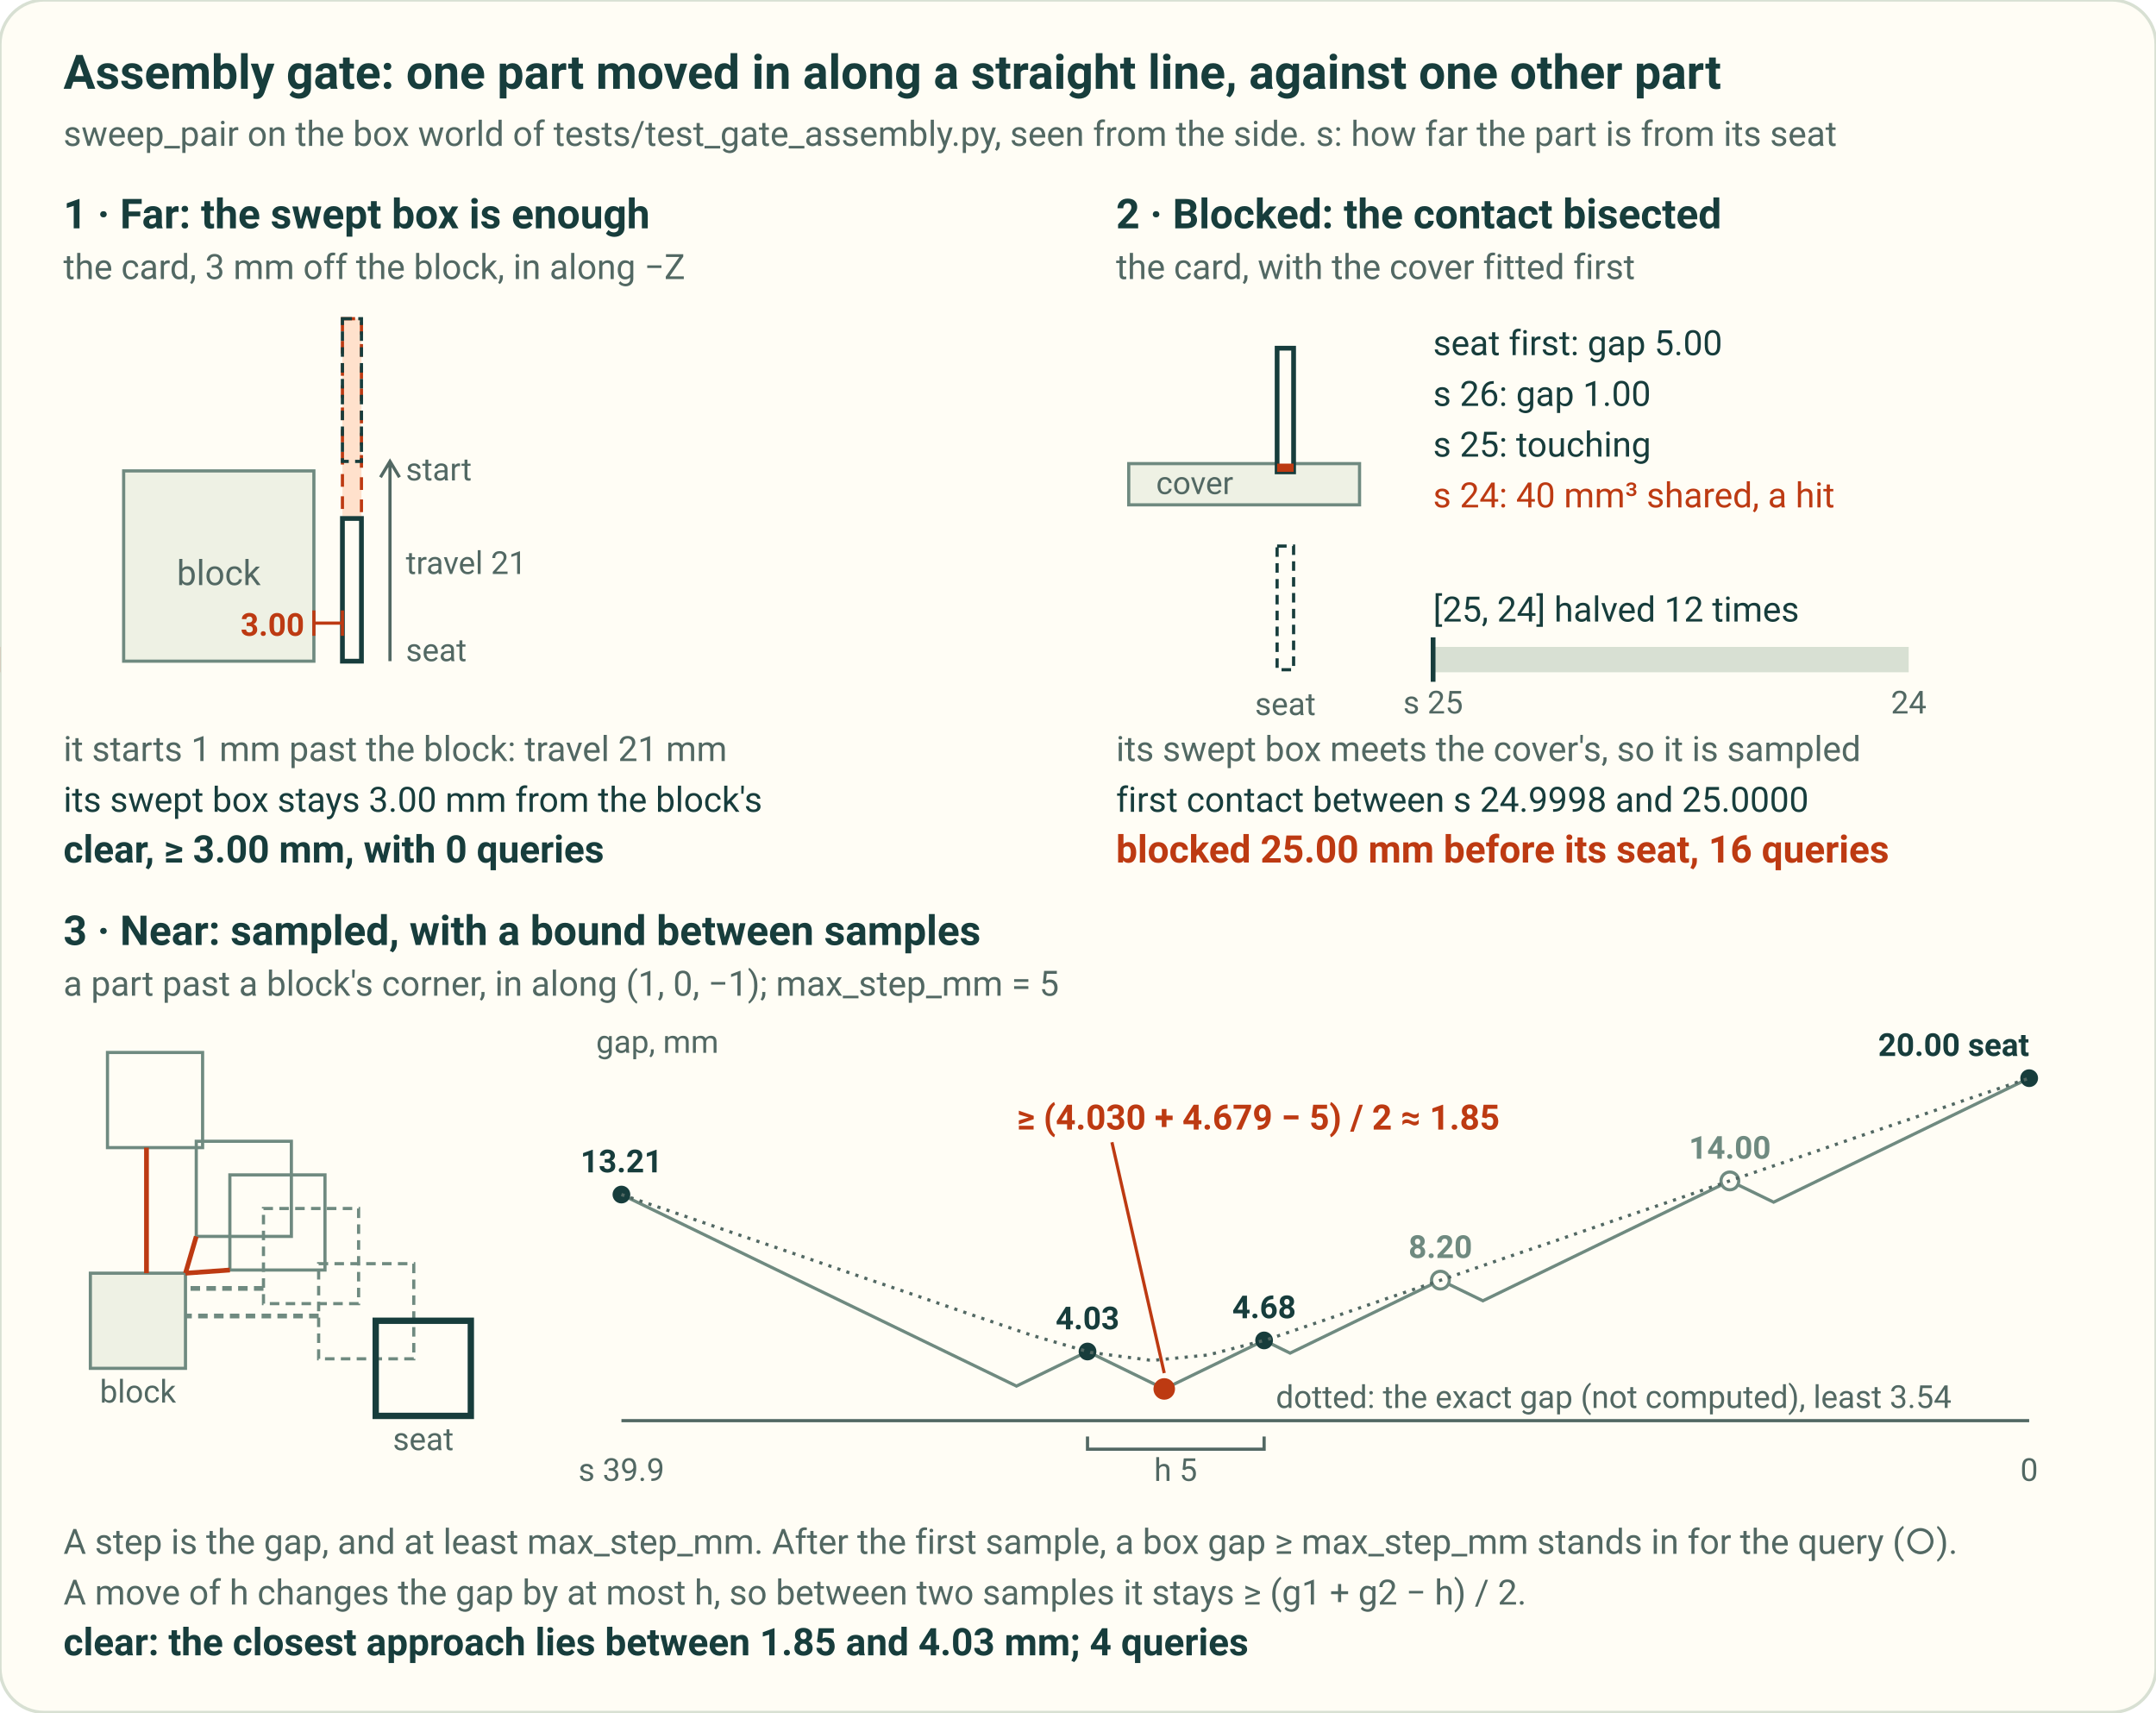
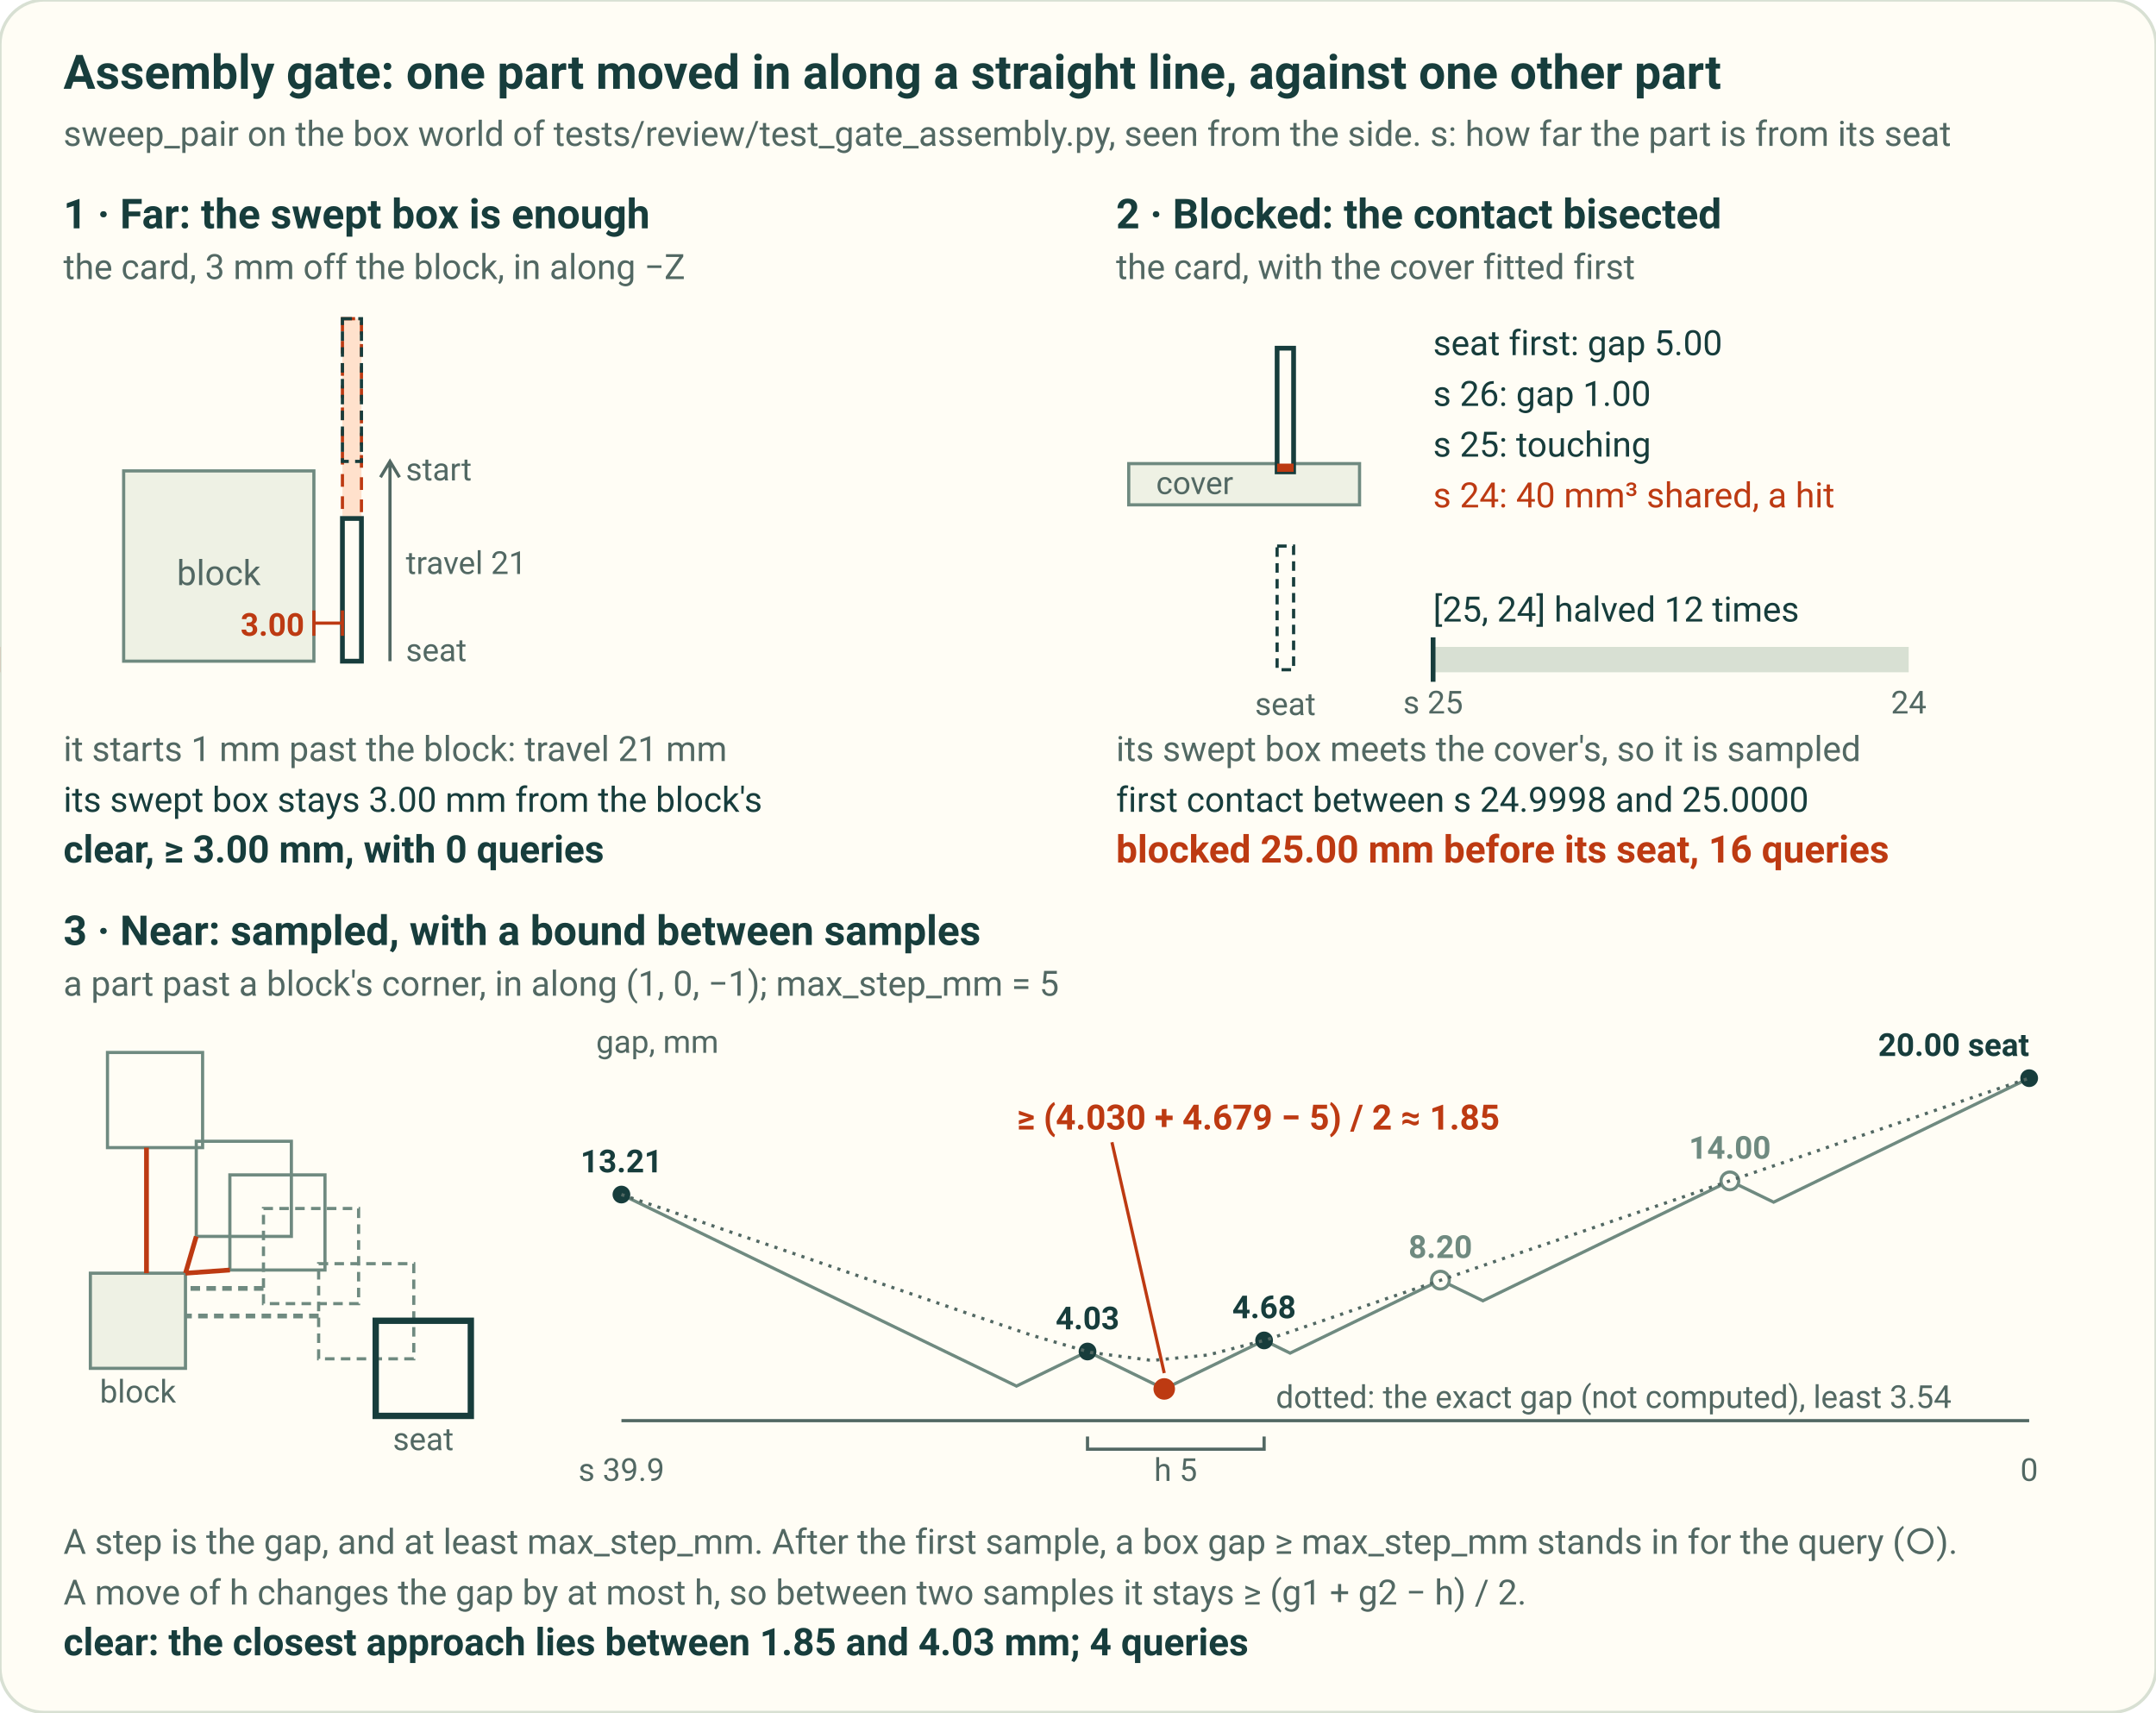
<svg xmlns="http://www.w3.org/2000/svg" viewBox="0 0 680 540" width="680" height="540" role="img" aria-label="Three pairs from the assembly gate's box-world tests, each part moved in along a straight line. A card 3 mm off a block: the box it sweeps stays 3 mm from the block's, so it is clear with no kernel query. A card into a cover fitted first: it hits, and the first contact is bisected to 25.00 mm before its seat. A part passing a block's corner: sampled near it, and between samples h apart the gap is at least (g1 + g2 - h) / 2, here 1.85 mm." font-family="system-ui,-apple-system,Segoe UI,Roboto,sans-serif" font-size="12" fill="#173d3c">
  <style>.m10,.m11{fill:#526863}.m10{font-size:10px}.m11{font-size:11px}.n{visibility:hidden}@media (max-width:400px){text:not(.n),.w{visibility:hidden}.n{visibility:visible}}@keyframes k0{0%,2.5%,96.2%,100%{transform:scaleY(0)}10%,93.8%{transform:scaleY(1)}}@keyframes k1{0%,10.6%,95.6%,100%{opacity:0}12.5%,93.8%{opacity:1}}@keyframes k2{0%,11.9%,95.6%,100%{opacity:0}13.7%,93.8%{opacity:1}}@keyframes k3{0%,23.8%,25.6%,28.1%,96.2%,100%{transform:translateY(-67.6px)}30%,32.5%{transform:translateY(-65px)}34.4%,93.8%{transform:translateY(-62.4px)}}@keyframes k4{0%,34.4%,95.6%,100%{opacity:0}36.2%,93.8%{opacity:1}}@keyframes k5{0%,21.2%,95.6%,100%{opacity:0}23.1%,93.8%{opacity:1}}@keyframes k6{0%,25.6%,95.6%,100%{opacity:0}27.5%,93.8%{opacity:1}}@keyframes k7{0%,30%,95.6%,100%{opacity:0}31.9%,93.8%{opacity:1}}@keyframes k8{0%,37.5%,96.2%,100%{transform:scaleX(1)}38.2%{transform:scaleX(0.5)}39%{transform:scaleX(0.25)}39.8%{transform:scaleX(0.125)}40.5%{transform:scaleX(0.0625)}41.2%{transform:scaleX(0.0312)}42%{transform:scaleX(0.0156)}42.8%{transform:scaleX(0.0078)}43.5%{transform:scaleX(0.0039)}44.2%{transform:scaleX(0.002)}45%{transform:scaleX(0.001)}45.8%{transform:scaleX(0.0005)}46.5%,93.8%{transform:scaleX(0.0002)}}@keyframes k9{0%,35.6%,95.6%,100%{opacity:0}37.5%,93.8%{opacity:1}}@keyframes k10{0%,48.4%,95.6%,100%{opacity:0}50.2%,93.8%{opacity:1}}@keyframes k11{0%,58.1%,95.6%,100%{opacity:0}60%,93.8%{opacity:1}}@keyframes k12{0%,62.5%,95.6%,100%{opacity:0}64.4%,93.8%{opacity:1}}@keyframes k13{0%,66.9%,95.6%,100%{opacity:0}68.8%,93.8%{opacity:1}}@keyframes k14{0%,71.2%,95.6%,100%{opacity:0}73.1%,93.8%{opacity:1}}@keyframes k15{0%,75.6%,95.6%,100%{opacity:0}77.5%,93.8%{opacity:1}}@keyframes k16{0%,56.2%,58.1%,60.6%,96.2%,100%{transform:translate(-84.6px,-84.6px)}62.5%,65%{transform:translate(-56.6px,-56.6px)}66.9%,69.4%{transform:translate(-46px,-46px)}71.2%,73.8%{transform:translate(-35.4px,-35.4px)}75.6%,78.1%{transform:translate(-18px,-18px)}80%,93.8%{transform:translate(0px,0px)}}@keyframes k17{0%,53.8%,95.6%,100%{opacity:0}55.6%,93.8%{opacity:1}}@keyframes k18{0%,80%,95.6%,100%{opacity:0}81.9%,93.8%{opacity:1}}@keyframes k19{0%,82.5%,95.6%,100%{opacity:0}84.4%,93.8%{opacity:1}}@keyframes k20{0%,85%,95.6%,100%{opacity:0}86.9%,93.8%{opacity:1}}@keyframes k21{0%,86.2%,95.6%,100%{opacity:0}88.1%,93.8%{opacity:1}}.sw{transform-origin:0 100.5px;transform-box:view-box}.cd{transform:translateY(-62.4px)}.br{transform-origin:452px 0;transform-box:view-box;transform:scaleX(0.0002)}.mv{transform:translate(0px,0px)}.h{font-weight:700;stroke:#fffdf5;stroke-width:3px;paint-order:stroke}.sw{animation:k0 16s ease-in-out infinite}#d1{animation:k1 16s linear infinite}#l1{animation:k2 16s linear infinite}.cd{animation:k3 16s ease-in-out infinite}#ov,#q3{animation:k4 16s linear infinite}#q0{animation:k5 16s linear infinite}#q1{animation:k6 16s linear infinite}#q2{animation:k7 16s linear infinite}.br{animation:k8 16s steps(1,end) infinite}#bb{animation:k9 16s linear infinite}#l2{animation:k10 16s linear infinite}#p0,#g0{animation:k11 16s linear infinite}#p1,#g1,#v1{animation:k12 16s linear infinite}#p2,#g2,#v2{animation:k13 16s linear infinite}#p3,#g3,#v3{animation:k14 16s linear infinite}#p4,#g4,#v4{animation:k15 16s linear infinite}.mv{animation:k16 16s ease-in-out infinite}#g5{animation:k17 16s linear infinite}#v5{animation:k18 16s linear infinite}#lb{animation:k19 16s linear infinite}#ex{animation:k20 16s linear infinite}#l3{animation:k21 16s linear infinite}@media (prefers-reduced-motion:reduce){*{animation:none!important}}</style>
  <rect width="680" height="540" rx="14" fill="#fffdf5" stroke="#d8e0d3" />
  <text x="20" y="28" font-size="15" font-weight="700">Assembly gate: one part moved in along a straight line, against one other part</text>
-   <text x="20" y="46" class="m11">sweep_pair on the box world of tests/test_gate_assembly.py, seen from the side. s: how far the part is from its seat</text>
+   <text x="20" y="46" class="m11">sweep_pair on the box world of tests/review/test_gate_assembly.py, seen from the side. s: how far the part is from its seat</text>
  <text x="20" y="38" font-size="28" font-weight="700" class="n">Insertion sweep</text>
  <text x="20" y="72" font-size="13" font-weight="600">1 · Far: the swept box is enough</text>
  <text x="20" y="78" font-size="26" font-weight="700" class="n">Far</text>
  <text x="20" y="88" class="m11">the card, 3 mm off the block, in along −Z</text>
  <rect x="39" y="148.5" width="60" height="60" fill="#eef1e4" stroke="#6f8a80" />
  <text x="69" y="184.5" class="m11" text-anchor="middle">block</text>
  <rect x="108" y="100.5" width="6" height="108" class="sw" fill="#ffe1cc" stroke="#bd3a12" stroke-dasharray="4 3" />
  <rect x="108" y="163.5" width="6" height="45" fill="#fffdf5" stroke="#173d3c" stroke-width="1.5" />
  <rect x="108" y="100.5" width="6" height="45" fill="none" stroke="#173d3c" stroke-dasharray="3 2" />
  <path d="M123 208.5V145.5m-3 5l3 -5 3 5" fill="none" stroke="#526863" />
  <text x="128" y="151.5" class="m10">start</text>
  <text x="128" y="208.5" class="m10">seat</text>
  <text x="128" y="181" class="m10">travel 21</text>
  <g id="d1">
    <path d="M99 196.5H108M99 192.5v8M108 192.5v8" stroke="#bd3a12" />
    <text x="96" y="200.5" font-size="10" fill="#bd3a12" text-anchor="end" font-weight="700">3.00</text>
  </g>
  <g id="l1">
    <text x="20" y="240" class="m11">it starts 1 mm past the block: travel 21 mm</text>
    <text x="20" y="256" font-size="11">its swept box stays 3.00 mm from the block's</text>
    <text x="20" y="272" font-weight="600">clear, ≥ 3.00 mm, with 0 queries</text>
  </g>
  <text x="20" y="252" font-size="24" class="n">clear, 0 queries</text>
  <text x="352" y="72" font-size="13" font-weight="600">2 · Blocked: the contact bisected</text>
  <text x="352" y="78" font-size="26" font-weight="700" class="n">Blocked</text>
  <text x="352" y="88" class="m11">the card, with the cover fitted first</text>
  <rect x="356" y="146.2" width="72.8" height="13" fill="#eef1e4" stroke="#6f8a80" />
  <text x="376.8" y="155.8" class="m10" text-anchor="middle">cover</text>
  <rect x="402.8" y="172.2" width="5.2" height="39" fill="none" stroke="#173d3c" stroke-dasharray="3 2" />
  <text x="405.4" y="225.5" class="m10" text-anchor="middle">seat</text>
  <rect x="402.8" y="172.2" width="5.2" height="39" class="cd" fill="#fffdf5" stroke="#173d3c" stroke-width="1.5" />
  <g id="ov">
    <rect x="402.8" y="146.2" width="5.2" height="2.6" fill="#bd3a12" />
  </g>
  <text x="452" y="112" font-size="11" id="q0">seat first: gap 5.00</text>
  <text x="452" y="128" font-size="11" id="q1">s 26: gap 1.00</text>
  <text x="452" y="144" font-size="11" id="q2">s 25: touching</text>
  <text x="452" y="160" font-size="11" fill="#bd3a12" id="q3">s 24: 40 mm³ shared, a hit</text>
  <g id="bb" class="w">
    <text x="452" y="196" font-size="11">[25, 24] halved 12 times</text>
    <path d="M452 208H602" stroke="#d8e0d3" stroke-width="8" />
    <rect class="br" x="452" y="204" width="150" height="8" fill="#bd3a12" />
    <path d="M452 201v14" stroke="#173d3c" stroke-width="1.5" />
    <text x="452" y="225" class="m10" text-anchor="middle">s 25</text>
    <text x="602" y="225" class="m10" text-anchor="middle">24</text>
  </g>
  <g id="l2">
    <text x="352" y="240" class="m11">its swept box meets the cover's, so it is sampled</text>
    <text x="352" y="256" font-size="11">first contact between s 24.9998 and 25.0000</text>
    <text x="352" y="272" fill="#bd3a12" font-weight="600">blocked 25.00 mm before its seat, 16 queries</text>
  </g>
  <text x="352" y="252" font-size="24" fill="#bd3a12" font-weight="700" class="n">hits 25 mm out</text>
  <text x="20" y="298" font-size="13" font-weight="600">3 · Near: sampled, with a bound between samples</text>
  <text x="20" y="304" font-size="26" font-weight="700" class="n">Near</text>
  <text x="20" y="314" class="m11">a part past a block's corner, in along (1, 0, −1); max_step_mm = 5</text>
  <rect x="28.5" y="401.5" width="30" height="30" fill="#eef1e4" stroke="#6f8a80" />
  <text x="43.5" y="442.3" class="m10" text-anchor="middle">block</text>
  <g id="p0">
    <rect x="33.9" y="331.9" width="30" height="30" fill="none" stroke="#6f8a80" />
    <path d="M46.2 361.9L46.2 401.5" stroke="#bd3a12" stroke-width="1.5" />
  </g>
  <g id="p1">
    <rect x="61.9" y="359.9" width="30" height="30" fill="none" stroke="#6f8a80" />
    <path d="M61.9 389.9L58.5 401.5" stroke="#bd3a12" stroke-width="1.5" />
  </g>
  <g id="p2">
    <rect x="72.5" y="370.5" width="30" height="30" fill="none" stroke="#6f8a80" />
    <path d="M72.5 400.5L58.5 401.5" stroke="#bd3a12" stroke-width="1.5" />
  </g>
  <g id="p3">
    <rect x="83.1" y="381.1" width="30" height="30" fill="none" stroke="#6f8a80" stroke-dasharray="3 2" />
    <path d="M83.1 406.3L58.5 406.3" stroke="#6f8a80" stroke-width="1.5" stroke-dasharray="3 2" />
  </g>
  <g id="p4">
    <rect x="100.5" y="398.5" width="30" height="30" fill="none" stroke="#6f8a80" stroke-dasharray="3 2" />
    <path d="M100.5 415L58.5 415" stroke="#6f8a80" stroke-width="1.5" stroke-dasharray="3 2" />
  </g>
  <rect x="118.5" y="416.5" width="30" height="30" fill="none" stroke="#173d3c" stroke-dasharray="3 2" />
  <text x="133.5" y="457.3" class="m10" text-anchor="middle">seat</text>
  <rect x="118.5" y="416.5" width="30" height="30" class="mv" fill="none" stroke="#173d3c" stroke-width="2" />
  <g fill="none" stroke="#6f8a80">
    <path id="v5" d="M545.6 372.4L559.4 379.1L640 340" />
    <path id="v1" d="M196 376.7L320.6 437.1L343 426.2" />
    <path id="v2" d="M343 426.2L367.2 438L398.7 422.7" />
    <path id="v3" d="M398.7 422.7L406.9 426.7L454.3 403.7" />
    <path id="v4" d="M454.3 403.7L467.7 410.2L545.6 372.4" />
  </g>
  <g id="g5">
    <circle cx="640" cy="340" r="2.8" />
    <text x="640" y="333" font-size="10" text-anchor="end" class="h">20.00 seat</text>
  </g>
  <g id="g0">
    <circle cx="196" cy="376.7" r="2.8" />
    <text x="196" y="369.7" font-size="10" text-anchor="middle" class="h">13.21</text>
  </g>
  <g id="g1">
    <circle cx="343" cy="426.2" r="2.8" />
    <text x="343" y="419.2" font-size="10" text-anchor="middle" class="h">4.03</text>
  </g>
  <g id="g2">
    <circle cx="398.7" cy="422.7" r="2.8" />
    <text x="398.7" y="415.7" font-size="10" text-anchor="middle" class="h">4.68</text>
  </g>
  <g id="g3">
    <circle cx="454.3" cy="403.7" r="2.8" fill="#fffdf5" stroke="#6f8a80" />
    <text x="454.3" y="396.7" font-size="10" fill="#6f8a80" text-anchor="middle" class="h">8.20</text>
  </g>
  <g id="g4">
    <circle cx="545.6" cy="372.4" r="2.8" fill="#fffdf5" stroke="#6f8a80" />
    <text x="545.6" y="365.4" font-size="10" fill="#6f8a80" text-anchor="middle" class="h">14.00</text>
  </g>
  <g id="lb">
    <circle cx="367.2" cy="438" r="3.4" fill="#bd3a12" />
    <path class="w" d="M367.2 433L350.7 360.2" stroke="#bd3a12" />
    <text x="320.7" y="356.2" font-size="11" fill="#bd3a12" class="h">≥ (4.030 + 4.679 − 5) / 2 ≈ 1.85</text>
    <path class="w" d="M343 453v4H398.7v-4" fill="none" stroke="#526863" />
    <text x="370.8" y="467" class="m10" text-anchor="middle">h 5</text>
  </g>
  <g id="ex">
    <path d="M196 376.7 214.5 383 233 389.4 251.5 395.7 270 402.1 288.5 408.4 307 414.8 325.5 421.1 344 426.5 362.5 428.9 364.5 428.9 381 427.3 399.5 422.5 418 416.2 436.5 409.8 455 403.5 473.5 397.1 492 390.8 510.5 384.4 529 378.1 547.5 371.7 566 365.4 584.5 359 603 352.7 621.5 346.3 640 340" fill="none" stroke="#526863" stroke-dasharray="1 2" />
    <text x="402.4" y="444" class="m10">dotted: the exact gap (not computed), least 3.54</text>
  </g>
  <path d="M196 448H640" stroke="#526863" />
  <text x="196" y="467" class="m10" text-anchor="middle">s 39.9</text>
  <text x="640" y="467" class="m10" text-anchor="middle">0</text>
  <text x="188" y="332" class="m10">gap, mm</text>
  <g id="l3">
    <text x="20" y="490" class="m11">A step is the gap, and at least max_step_mm. After the first sample, a box gap ≥ max_step_mm stands in for the query (○).</text>
    <text x="20" y="506" class="m11">A move of h changes the gap by at most h, so between two samples it stays ≥ (g1 + g2 − h) / 2.</text>
    <text x="20" y="522" font-weight="600">clear: the closest approach lies between 1.85 and 4.03 mm; 4 queries</text>
  </g>
  <text x="20" y="502" font-size="24" fill="#bd3a12" font-weight="700" class="n">≥ 1.85 mm between samples</text>
</svg>
